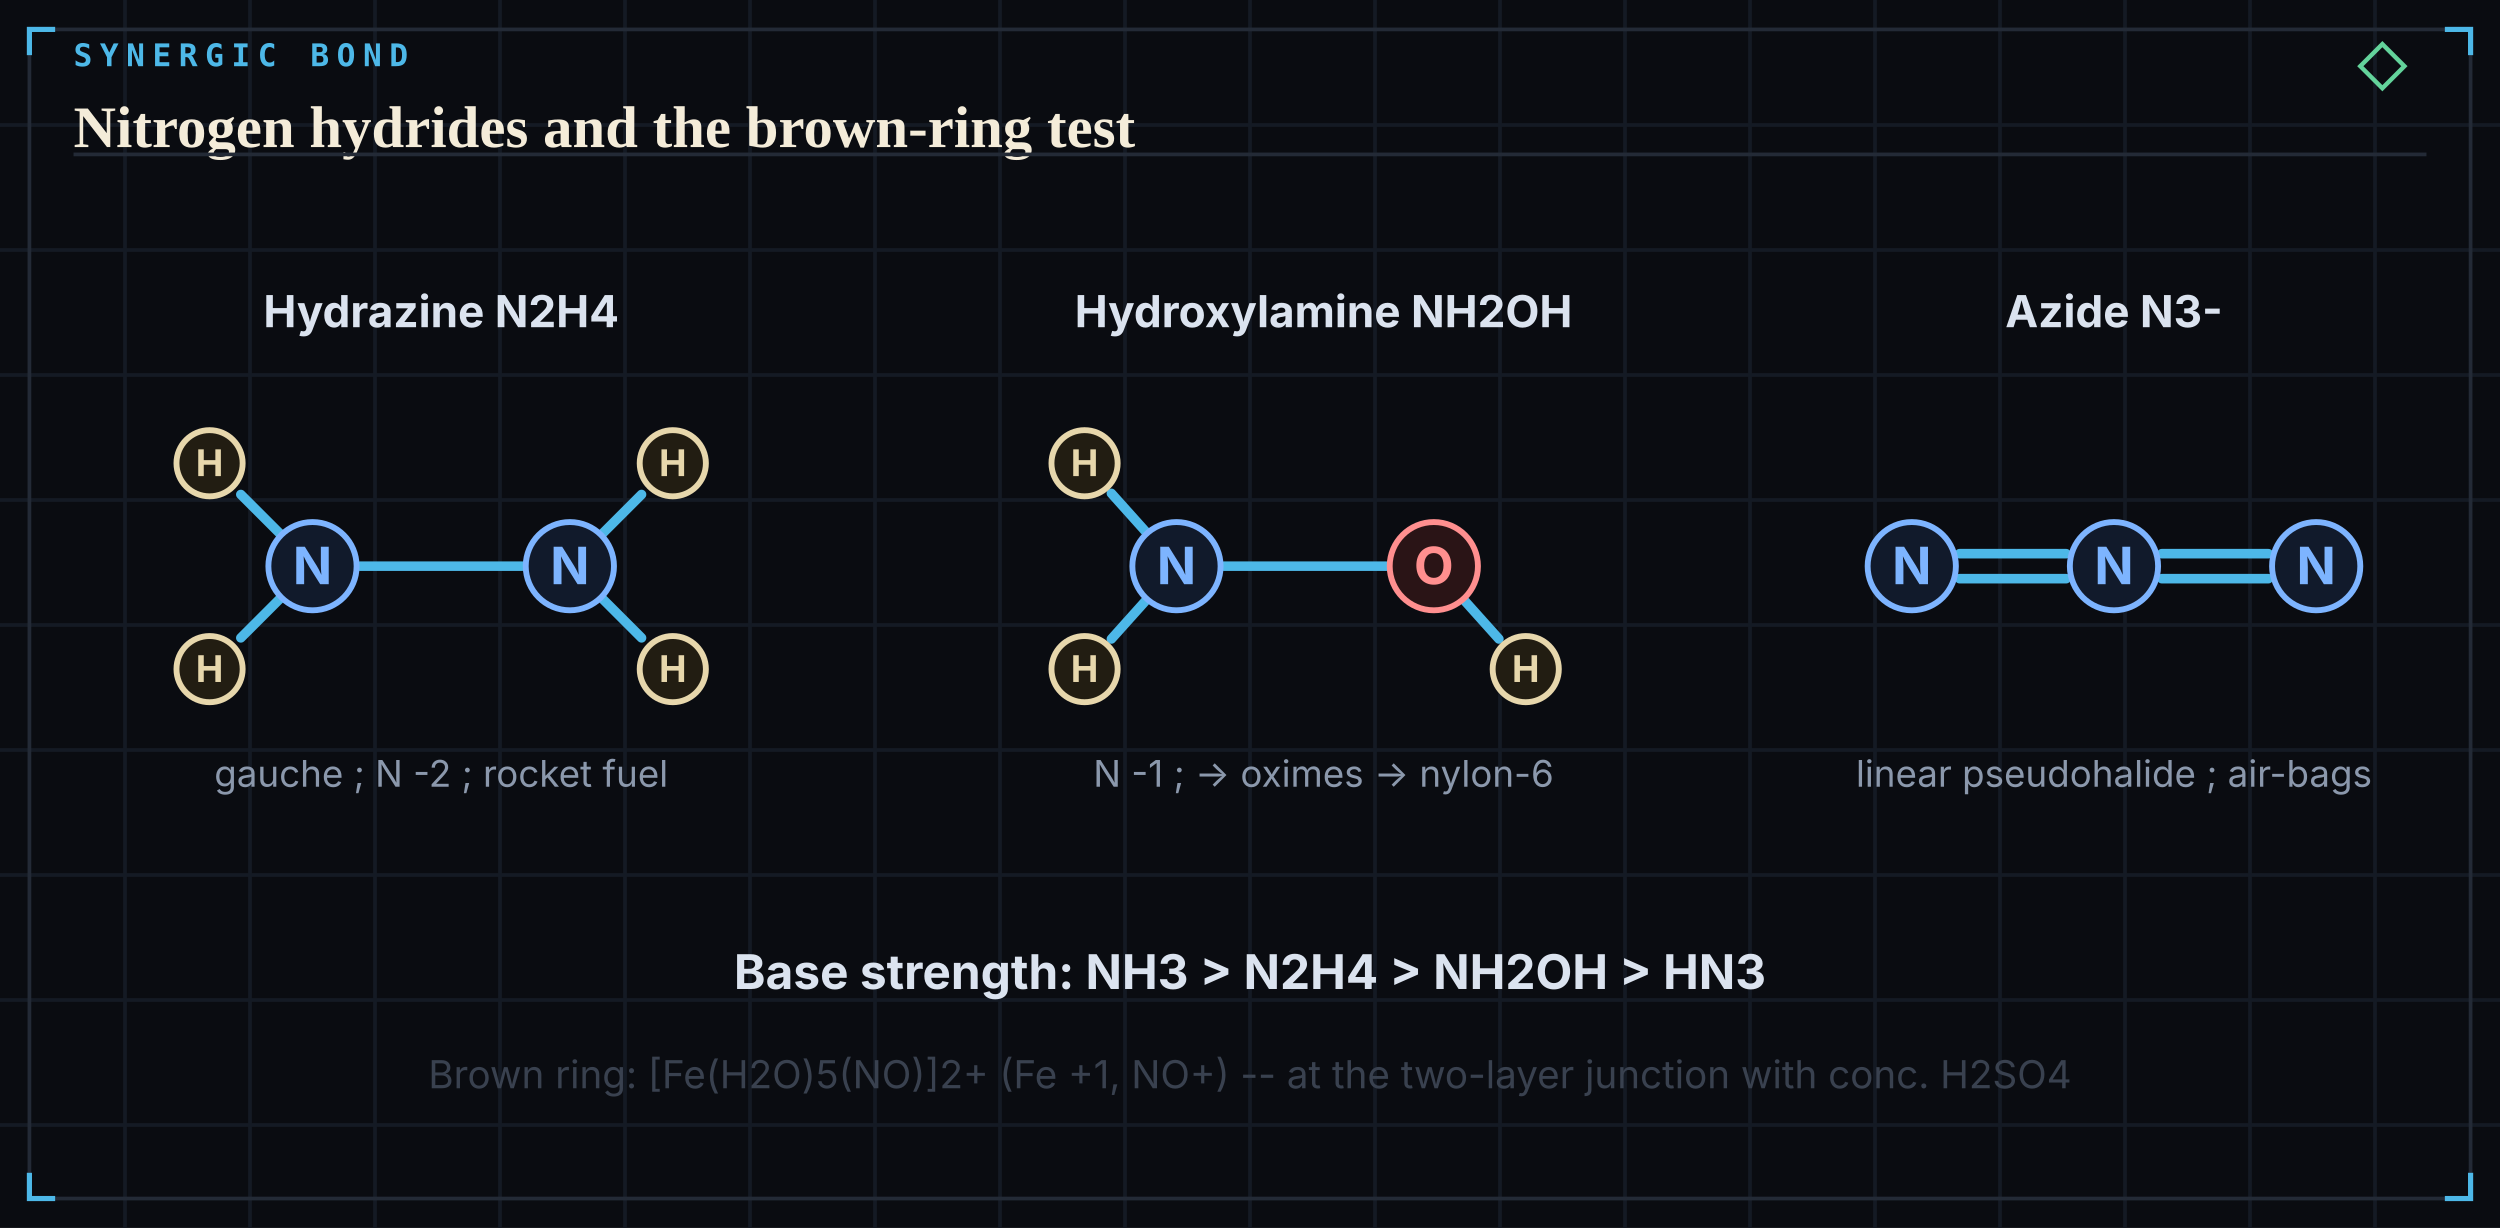
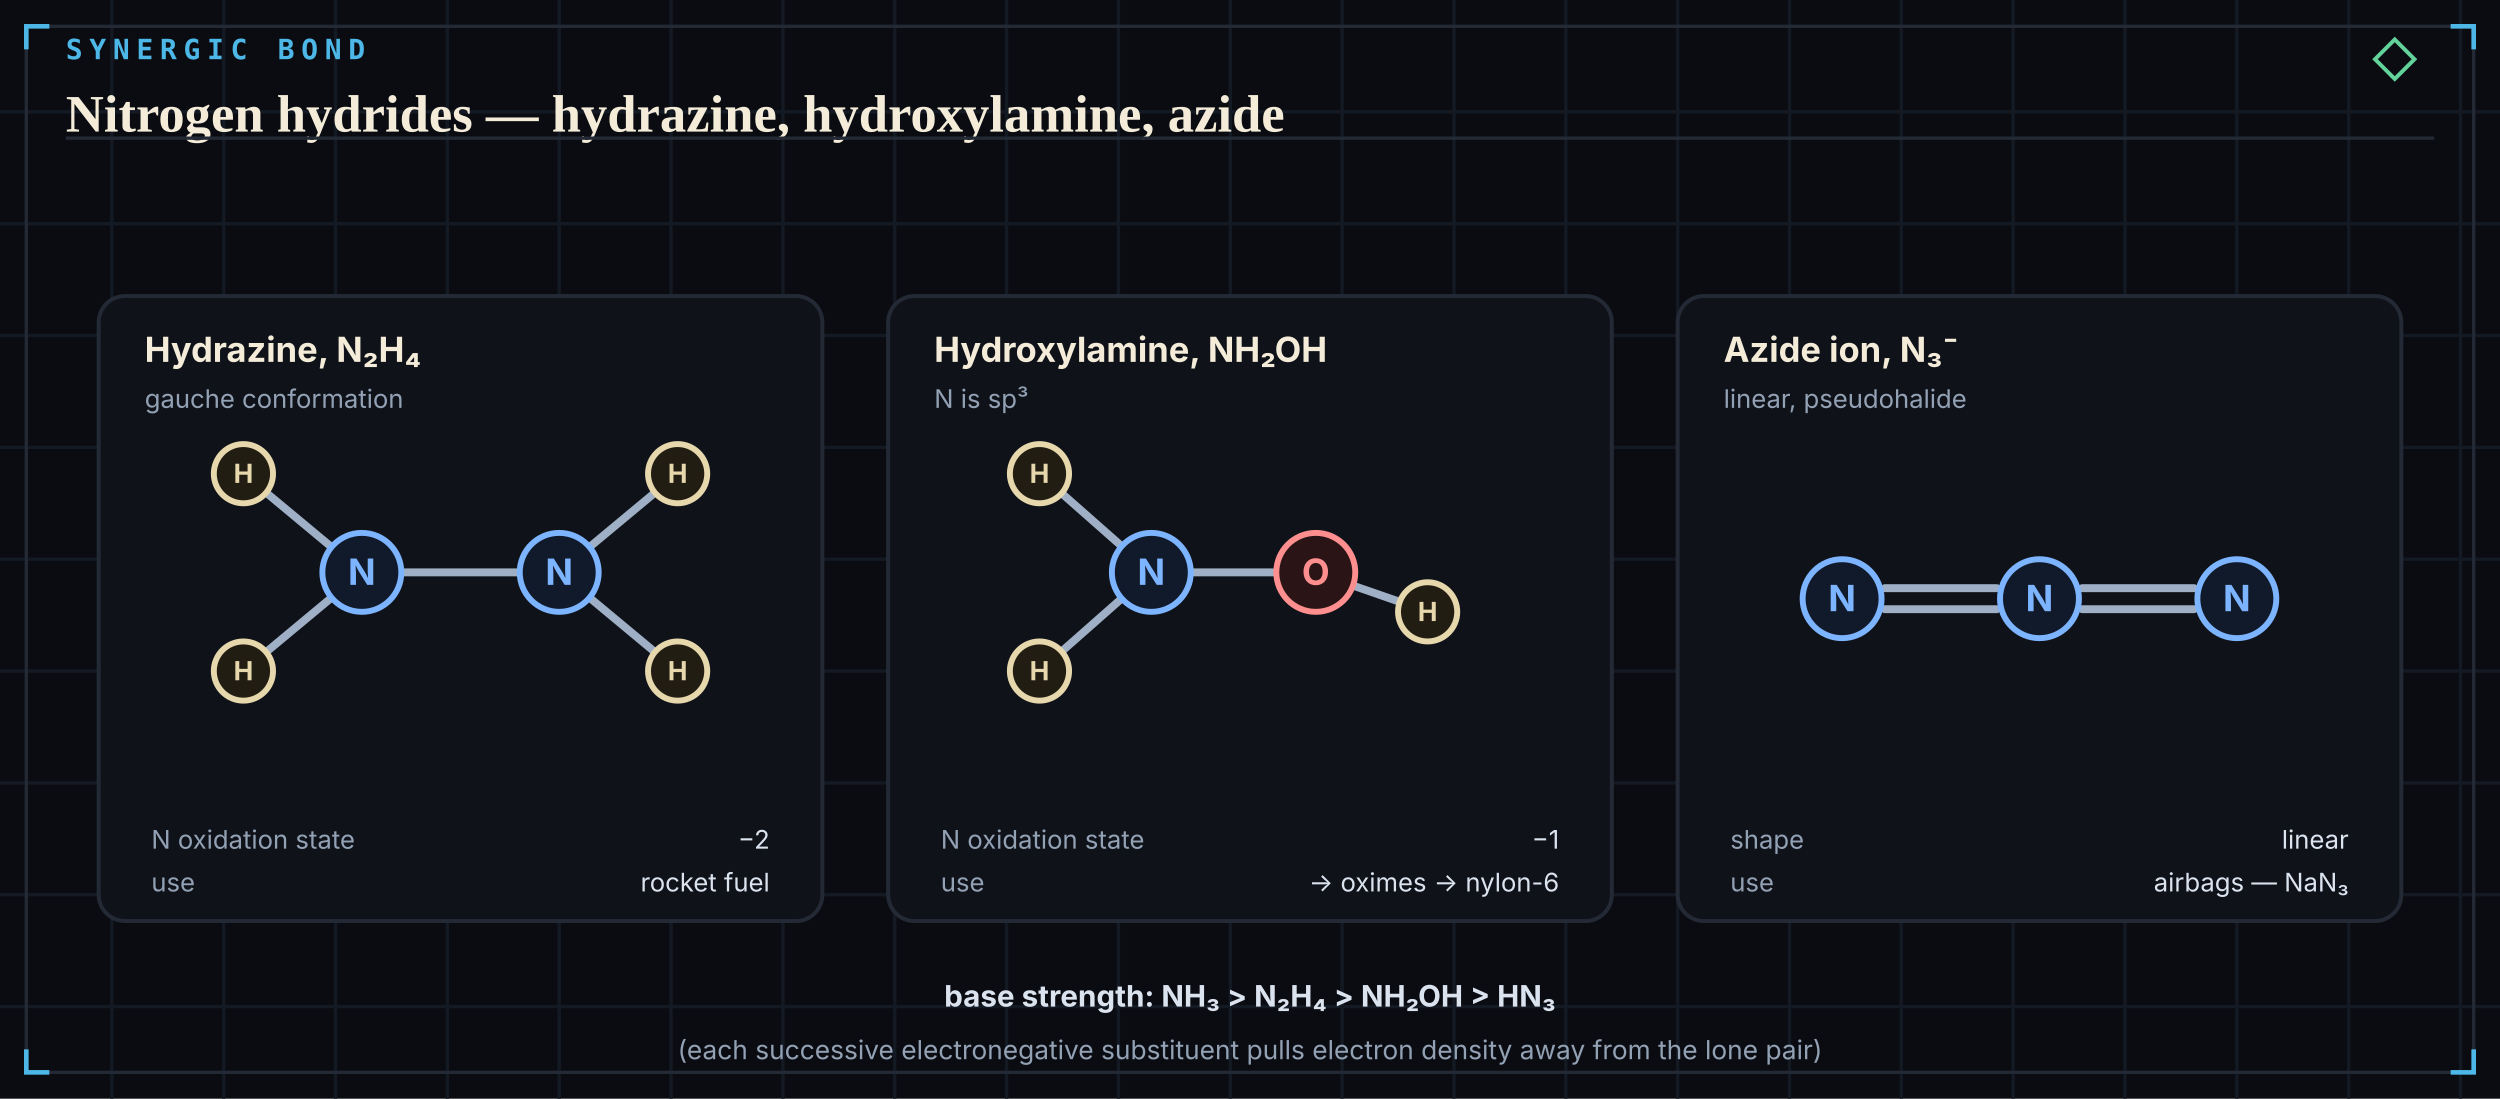
- <svg xmlns="http://www.w3.org/2000/svg" width="680" height="334" viewBox="0 0 680 334" font-family="'Inter','Helvetica Neue',Arial,'DejaVu Sans',sans-serif">
-   <rect width="680" height="334" fill="#0a0c11" />
+ <svg xmlns="http://www.w3.org/2000/svg" width="760" height="334" viewBox="0 0 760 334" font-family="'Inter','Helvetica Neue',Arial,'DejaVu Sans',sans-serif">
+   <rect width="760" height="334" fill="#0a0c11" />
  <g stroke="#141a24" stroke-width="1">
    <line x1="34" y1="0" x2="34" y2="334" />
    <line x1="68" y1="0" x2="68" y2="334" />
    <line x1="102" y1="0" x2="102" y2="334" />
    <line x1="136" y1="0" x2="136" y2="334" />
    <line x1="170" y1="0" x2="170" y2="334" />
    <line x1="204" y1="0" x2="204" y2="334" />
    <line x1="238" y1="0" x2="238" y2="334" />
    <line x1="272" y1="0" x2="272" y2="334" />
    <line x1="306" y1="0" x2="306" y2="334" />
    <line x1="340" y1="0" x2="340" y2="334" />
    <line x1="374" y1="0" x2="374" y2="334" />
    <line x1="408" y1="0" x2="408" y2="334" />
    <line x1="442" y1="0" x2="442" y2="334" />
    <line x1="476" y1="0" x2="476" y2="334" />
    <line x1="510" y1="0" x2="510" y2="334" />
    <line x1="544" y1="0" x2="544" y2="334" />
    <line x1="578" y1="0" x2="578" y2="334" />
    <line x1="612" y1="0" x2="612" y2="334" />
    <line x1="646" y1="0" x2="646" y2="334" />
-     <line x1="0" y1="34" x2="680" y2="34" />
-     <line x1="0" y1="68" x2="680" y2="68" />
-     <line x1="0" y1="102" x2="680" y2="102" />
-     <line x1="0" y1="136" x2="680" y2="136" />
-     <line x1="0" y1="170" x2="680" y2="170" />
-     <line x1="0" y1="204" x2="680" y2="204" />
-     <line x1="0" y1="238" x2="680" y2="238" />
-     <line x1="0" y1="272" x2="680" y2="272" />
-     <line x1="0" y1="306" x2="680" y2="306" />
+     <line x1="680" y1="0" x2="680" y2="334" />
+     <line x1="714" y1="0" x2="714" y2="334" />
+     <line x1="748" y1="0" x2="748" y2="334" />
+     <line x1="0" y1="34" x2="760" y2="34" />
+     <line x1="0" y1="68" x2="760" y2="68" />
+     <line x1="0" y1="102" x2="760" y2="102" />
+     <line x1="0" y1="136" x2="760" y2="136" />
+     <line x1="0" y1="170" x2="760" y2="170" />
+     <line x1="0" y1="204" x2="760" y2="204" />
+     <line x1="0" y1="238" x2="760" y2="238" />
+     <line x1="0" y1="272" x2="760" y2="272" />
+     <line x1="0" y1="306" x2="760" y2="306" />
  </g>
-   <rect x="8" y="8" width="664" height="318" fill="none" stroke="#232a36" stroke-width="1" />
+   <rect x="8" y="8" width="744" height="318" fill="none" stroke="#232a36" stroke-width="1" />
  <path d="M 8 15 L 8 8 L 15 8" stroke="#4db8e8" stroke-width="1.4" fill="none" />
-   <path d="M 672 15 L 672 8 L 665 8" stroke="#4db8e8" stroke-width="1.4" fill="none" />
+   <path d="M 752 15 L 752 8 L 745 8" stroke="#4db8e8" stroke-width="1.4" fill="none" />
  <path d="M 8 319 L 8 326 L 15 326" stroke="#4db8e8" stroke-width="1.4" fill="none" />
-   <path d="M 672 319 L 672 326 L 665 326" stroke="#4db8e8" stroke-width="1.4" fill="none" />
+   <path d="M 752 319 L 752 326 L 745 326" stroke="#4db8e8" stroke-width="1.4" fill="none" />
  <text x="20" y="18" font-size="8.5" font-weight="bold" fill="#4db8e8" text-anchor="start" font-family="'SF Mono','DejaVu Sans Mono',ui-monospace,Menlo,monospace" letter-spacing="0.24em">SYNERGIC BOND</text>
-   <path d="M 648 12 l 6 6 l -6 6 l -6 -6 z" fill="none" stroke="#63d39b" stroke-width="1.2" />
-   <text x="20" y="40" font-size="16" font-weight="bold" fill="#f4ecd9" text-anchor="start" font-family="'Georgia','Times New Roman',serif">Nitrogen hydrides and the brown-ring test</text>
-   <line x1="20" y1="42" x2="660" y2="42" stroke="#232a36" stroke-width="1" />
+   <path d="M 728 12 l 6 6 l -6 6 l -6 -6 z" fill="none" stroke="#63d39b" stroke-width="1.2" />
+   <text x="20" y="40" font-size="16" font-weight="bold" fill="#f4ecd9" text-anchor="start" font-family="'Georgia','Times New Roman',serif">Nitrogen hydrides — hydrazine, hydroxylamine, azide</text>
+   <line x1="20" y1="42" x2="740" y2="42" stroke="#232a36" stroke-width="1" />
  <g transform="translate(0,34)">
-     <text x="120.0" y="55.0" font-size="12" font-weight="bold" fill="#dbe3ef" text-anchor="middle">Hydrazine  N2H4</text>
-     <line x1="98.0" y1="120.0" x2="142.0" y2="120.0" stroke="#4db8e8" stroke-width="2.6" stroke-linecap="round" />
-     <line x1="76.5" y1="111.5" x2="65.5" y2="100.5" stroke="#4db8e8" stroke-width="2.6" stroke-linecap="round" />
-     <line x1="76.5" y1="128.5" x2="65.5" y2="139.5" stroke="#4db8e8" stroke-width="2.6" stroke-linecap="round" />
-     <circle cx="57.0" cy="92.0" r="9" fill="#221d12" stroke="#e7d7ac" stroke-width="1.6" />
-     <text x="57.0" y="95.5" font-size="10" font-weight="bold" fill="#e7d7ac" text-anchor="middle">H</text>
-     <circle cx="57.0" cy="148.0" r="9" fill="#221d12" stroke="#e7d7ac" stroke-width="1.6" />
-     <text x="57.0" y="151.5" font-size="10" font-weight="bold" fill="#e7d7ac" text-anchor="middle">H</text>
-     <line x1="163.5" y1="111.5" x2="174.5" y2="100.5" stroke="#4db8e8" stroke-width="2.6" stroke-linecap="round" />
-     <line x1="163.5" y1="128.5" x2="174.5" y2="139.5" stroke="#4db8e8" stroke-width="2.6" stroke-linecap="round" />
-     <circle cx="183.0" cy="92.0" r="9" fill="#221d12" stroke="#e7d7ac" stroke-width="1.6" />
-     <text x="183.0" y="95.5" font-size="10" font-weight="bold" fill="#e7d7ac" text-anchor="middle">H</text>
-     <circle cx="183.0" cy="148.0" r="9" fill="#221d12" stroke="#e7d7ac" stroke-width="1.6" />
-     <text x="183.0" y="151.5" font-size="10" font-weight="bold" fill="#e7d7ac" text-anchor="middle">H</text>
-     <circle cx="85.0" cy="120.0" r="12" fill="#111a2b" stroke="#7db4ff" stroke-width="1.6" />
-     <text x="85.0" y="124.9" font-size="14" font-weight="bold" fill="#7db4ff" text-anchor="middle">N</text>
-     <circle cx="155.0" cy="120.0" r="12" fill="#111a2b" stroke="#7db4ff" stroke-width="1.6" />
-     <text x="155.0" y="124.9" font-size="14" font-weight="bold" fill="#7db4ff" text-anchor="middle">N</text>
-     <text x="120.0" y="180.0" font-size="10" font-weight="normal" fill="#8b98ac" text-anchor="middle">gauche ;  N -2 ;  rocket fuel</text>
-     <text x="360.0" y="55.0" font-size="12" font-weight="bold" fill="#dbe3ef" text-anchor="middle">Hydroxylamine  NH2OH</text>
-     <line x1="333.0" y1="120.0" x2="377.0" y2="120.0" stroke="#4db8e8" stroke-width="2.6" stroke-linecap="round" />
-     <line x1="312.7" y1="111.8" x2="302.3" y2="100.2" stroke="#4db8e8" stroke-width="2.6" stroke-linecap="round" />
-     <line x1="312.7" y1="128.2" x2="302.3" y2="139.8" stroke="#4db8e8" stroke-width="2.6" stroke-linecap="round" />
-     <line x1="397.3" y1="128.2" x2="407.7" y2="139.8" stroke="#4db8e8" stroke-width="2.6" stroke-linecap="round" />
-     <circle cx="320.0" cy="120.0" r="12" fill="#111a2b" stroke="#7db4ff" stroke-width="1.6" />
-     <text x="320.0" y="124.9" font-size="14" font-weight="bold" fill="#7db4ff" text-anchor="middle">N</text>
-     <circle cx="390.0" cy="120.0" r="12" fill="#2a1416" stroke="#ff8f8f" stroke-width="1.6" />
-     <text x="390.0" y="124.9" font-size="14" font-weight="bold" fill="#ff8f8f" text-anchor="middle">O</text>
-     <circle cx="295.0" cy="92.0" r="9" fill="#221d12" stroke="#e7d7ac" stroke-width="1.6" />
-     <text x="295.0" y="95.5" font-size="10" font-weight="bold" fill="#e7d7ac" text-anchor="middle">H</text>
-     <circle cx="295.0" cy="148.0" r="9" fill="#221d12" stroke="#e7d7ac" stroke-width="1.6" />
-     <text x="295.0" y="151.5" font-size="10" font-weight="bold" fill="#e7d7ac" text-anchor="middle">H</text>
-     <circle cx="415.0" cy="148.0" r="9" fill="#221d12" stroke="#e7d7ac" stroke-width="1.6" />
-     <text x="415.0" y="151.5" font-size="10" font-weight="bold" fill="#e7d7ac" text-anchor="middle">H</text>
-     <text x="360.0" y="180.0" font-size="10" font-weight="normal" fill="#8b98ac" text-anchor="middle">N -1 ;  -&gt; oximes -&gt; nylon-6</text>
-     <text x="575.0" y="55.0" font-size="12" font-weight="bold" fill="#dbe3ef" text-anchor="middle">Azide  N3-</text>
-     <line x1="533.0" y1="116.6" x2="562.0" y2="116.6" stroke="#4db8e8" stroke-width="2.6" stroke-linecap="round" />
-     <line x1="533.0" y1="123.4" x2="562.0" y2="123.4" stroke="#4db8e8" stroke-width="2.6" stroke-linecap="round" />
-     <line x1="588.0" y1="116.6" x2="617.0" y2="116.6" stroke="#4db8e8" stroke-width="2.6" stroke-linecap="round" />
-     <line x1="588.0" y1="123.4" x2="617.0" y2="123.4" stroke="#4db8e8" stroke-width="2.6" stroke-linecap="round" />
-     <circle cx="520.0" cy="120.0" r="12" fill="#111a2b" stroke="#7db4ff" stroke-width="1.6" />
-     <text x="520.0" y="124.9" font-size="14" font-weight="bold" fill="#7db4ff" text-anchor="middle">N</text>
-     <circle cx="575.0" cy="120.0" r="12" fill="#111a2b" stroke="#7db4ff" stroke-width="1.6" />
-     <text x="575.0" y="124.9" font-size="14" font-weight="bold" fill="#7db4ff" text-anchor="middle">N</text>
-     <circle cx="630.0" cy="120.0" r="12" fill="#111a2b" stroke="#7db4ff" stroke-width="1.6" />
-     <text x="630.0" y="124.9" font-size="14" font-weight="bold" fill="#7db4ff" text-anchor="middle">N</text>
-     <text x="575.0" y="180.0" font-size="10" font-weight="normal" fill="#8b98ac" text-anchor="middle">linear pseudohalide ; air-bags</text>
-     <text x="340.0" y="235.0" font-size="13" font-weight="bold" fill="#dbe3ef" text-anchor="middle">Base strength:   NH3  &gt;  N2H4  &gt;  NH2OH  &gt;  HN3</text>
-     <text x="340.0" y="262.0" font-size="10.5" font-weight="normal" fill="#39414f" text-anchor="middle">Brown ring:  [Fe(H2O)5(NO)]2+   (Fe +1, NO+)  --  at the two-layer junction with conc. H2SO4</text>
+     <rect x="30" y="56" width="220" height="190" rx="8" fill="#0f1219" stroke="#232a36" stroke-width="1.2" />
+     <text x="44" y="76" font-size="10.5" font-weight="bold" fill="#f4ecd9">Hydrazine, N₂H₄</text>
+     <text x="44" y="90" font-size="7.8" fill="#93a1b5">gauche conformation</text>
+     <line x1="123.0" y1="140.0" x2="157.0" y2="140.0" stroke="#9fb0c6" stroke-width="2.4" stroke-linecap="round" />
+     <line x1="103.9" y1="134.9" x2="80.1" y2="115.1" stroke="#9fb0c6" stroke-width="2.4" stroke-linecap="round" />
+     <circle cx="74.0" cy="110.0" r="9" fill="#221d12" stroke="#e7d7ac" stroke-width="1.8" />
+     <text x="74.0" y="112.8" font-size="8" font-weight="bold" fill="#e7d7ac" text-anchor="middle">H</text>
+     <line x1="103.9" y1="145.1" x2="80.1" y2="164.9" stroke="#9fb0c6" stroke-width="2.4" stroke-linecap="round" />
+     <circle cx="74.0" cy="170.0" r="9" fill="#221d12" stroke="#e7d7ac" stroke-width="1.8" />
+     <text x="74.0" y="172.8" font-size="8" font-weight="bold" fill="#e7d7ac" text-anchor="middle">H</text>
+     <line x1="176.1" y1="134.9" x2="199.9" y2="115.1" stroke="#9fb0c6" stroke-width="2.4" stroke-linecap="round" />
+     <circle cx="206.0" cy="110.0" r="9" fill="#221d12" stroke="#e7d7ac" stroke-width="1.8" />
+     <text x="206.0" y="112.8" font-size="8" font-weight="bold" fill="#e7d7ac" text-anchor="middle">H</text>
+     <line x1="176.1" y1="145.1" x2="199.9" y2="164.9" stroke="#9fb0c6" stroke-width="2.4" stroke-linecap="round" />
+     <circle cx="206.0" cy="170.0" r="9" fill="#221d12" stroke="#e7d7ac" stroke-width="1.8" />
+     <text x="206.0" y="172.8" font-size="8" font-weight="bold" fill="#e7d7ac" text-anchor="middle">H</text>
+     <circle cx="110.0" cy="140.0" r="12" fill="#111a2b" stroke="#7db4ff" stroke-width="1.8" />
+     <text x="110.0" y="143.8" font-size="11" font-weight="bold" fill="#7db4ff" text-anchor="middle">N</text>
+     <circle cx="170.0" cy="140.0" r="12" fill="#111a2b" stroke="#7db4ff" stroke-width="1.8" />
+     <text x="170.0" y="143.8" font-size="11" font-weight="bold" fill="#7db4ff" text-anchor="middle">N</text>
+     <text x="46" y="224" font-size="7.8" fill="#93a1b5">N oxidation state</text>
+     <text x="234" y="224" font-size="7.8" fill="#dbe3ef" text-anchor="end">−2</text>
+     <text x="46" y="237" font-size="7.8" fill="#93a1b5">use</text>
+     <text x="234" y="237" font-size="7.8" fill="#dbe3ef" text-anchor="end">rocket fuel</text>
+     <rect x="270" y="56" width="220" height="190" rx="8" fill="#0f1219" stroke="#232a36" stroke-width="1.2" />
+     <text x="284" y="76" font-size="10.5" font-weight="bold" fill="#f4ecd9">Hydroxylamine, NH₂OH</text>
+     <text x="284" y="90" font-size="7.8" fill="#93a1b5">N is sp³</text>
+     <line x1="363.0" y1="140.0" x2="387.0" y2="140.0" stroke="#9fb0c6" stroke-width="2.4" stroke-linecap="round" />
+     <line x1="344.0" y1="134.7" x2="322.0" y2="115.3" stroke="#9fb0c6" stroke-width="2.4" stroke-linecap="round" />
+     <circle cx="316.0" cy="110.0" r="9" fill="#221d12" stroke="#e7d7ac" stroke-width="1.8" />
+     <text x="316.0" y="112.8" font-size="8" font-weight="bold" fill="#e7d7ac" text-anchor="middle">H</text>
+     <line x1="344.0" y1="145.3" x2="322.0" y2="164.7" stroke="#9fb0c6" stroke-width="2.4" stroke-linecap="round" />
+     <circle cx="316.0" cy="170.0" r="9" fill="#221d12" stroke="#e7d7ac" stroke-width="1.8" />
+     <text x="316.0" y="172.8" font-size="8" font-weight="bold" fill="#e7d7ac" text-anchor="middle">H</text>
+     <line x1="407.5" y1="142.7" x2="426.5" y2="149.3" stroke="#9fb0c6" stroke-width="2.4" stroke-linecap="round" />
+     <circle cx="434.0" cy="152.0" r="9" fill="#221d12" stroke="#e7d7ac" stroke-width="1.8" />
+     <text x="434.0" y="154.8" font-size="8" font-weight="bold" fill="#e7d7ac" text-anchor="middle">H</text>
+     <circle cx="350.0" cy="140.0" r="12" fill="#111a2b" stroke="#7db4ff" stroke-width="1.8" />
+     <text x="350.0" y="143.8" font-size="11" font-weight="bold" fill="#7db4ff" text-anchor="middle">N</text>
+     <circle cx="400.0" cy="140.0" r="12" fill="#2a1416" stroke="#ff8f8f" stroke-width="1.8" />
+     <text x="400.0" y="143.8" font-size="11" font-weight="bold" fill="#ff8f8f" text-anchor="middle">O</text>
+     <text x="286" y="224" font-size="7.8" fill="#93a1b5">N oxidation state</text>
+     <text x="474" y="224" font-size="7.8" fill="#dbe3ef" text-anchor="end">−1</text>
+     <text x="286" y="237" font-size="7.8" fill="#93a1b5">use</text>
+     <text x="474" y="237" font-size="7.8" fill="#dbe3ef" text-anchor="end">→ oximes → nylon-6</text>
+     <rect x="510" y="56" width="220" height="190" rx="8" fill="#0f1219" stroke="#232a36" stroke-width="1.2" />
+     <text x="524" y="76" font-size="10.5" font-weight="bold" fill="#f4ecd9">Azide ion, N₃⁻</text>
+     <text x="524" y="90" font-size="7.8" fill="#93a1b5">linear, pseudohalide</text>
+     <line x1="573.0" y1="144.8" x2="607.0" y2="144.8" stroke="#9fb0c6" stroke-width="2.4" stroke-linecap="round" />
+     <line x1="573.0" y1="151.2" x2="607.0" y2="151.2" stroke="#9fb0c6" stroke-width="2.4" stroke-linecap="round" />
+     <line x1="633.0" y1="144.8" x2="667.0" y2="144.8" stroke="#9fb0c6" stroke-width="2.4" stroke-linecap="round" />
+     <line x1="633.0" y1="151.2" x2="667.0" y2="151.2" stroke="#9fb0c6" stroke-width="2.4" stroke-linecap="round" />
+     <circle cx="560.0" cy="148.0" r="12" fill="#111a2b" stroke="#7db4ff" stroke-width="1.8" />
+     <text x="560.0" y="151.8" font-size="11" font-weight="bold" fill="#7db4ff" text-anchor="middle">N</text>
+     <circle cx="620.0" cy="148.0" r="12" fill="#111a2b" stroke="#7db4ff" stroke-width="1.8" />
+     <text x="620.0" y="151.8" font-size="11" font-weight="bold" fill="#7db4ff" text-anchor="middle">N</text>
+     <circle cx="680.0" cy="148.0" r="12" fill="#111a2b" stroke="#7db4ff" stroke-width="1.8" />
+     <text x="680.0" y="151.8" font-size="11" font-weight="bold" fill="#7db4ff" text-anchor="middle">N</text>
+     <text x="526" y="224" font-size="7.8" fill="#93a1b5">shape</text>
+     <text x="714" y="224" font-size="7.8" fill="#dbe3ef" text-anchor="end">linear</text>
+     <text x="526" y="237" font-size="7.8" fill="#93a1b5">use</text>
+     <text x="714" y="237" font-size="7.8" fill="#dbe3ef" text-anchor="end">airbags — NaN₃</text>
+     <text x="380.0" y="272.0" font-size="9" font-weight="bold" fill="#dbe3ef" text-anchor="middle">base strength:  NH₃  &gt;  N₂H₄  &gt;  NH₂OH  &gt;  HN₃</text>
+     <text x="380.0" y="288.0" font-size="8" font-weight="normal" fill="#93a1b5" text-anchor="middle">(each successive electronegative substituent pulls electron density away from the lone pair)</text>
  </g>
</svg>
